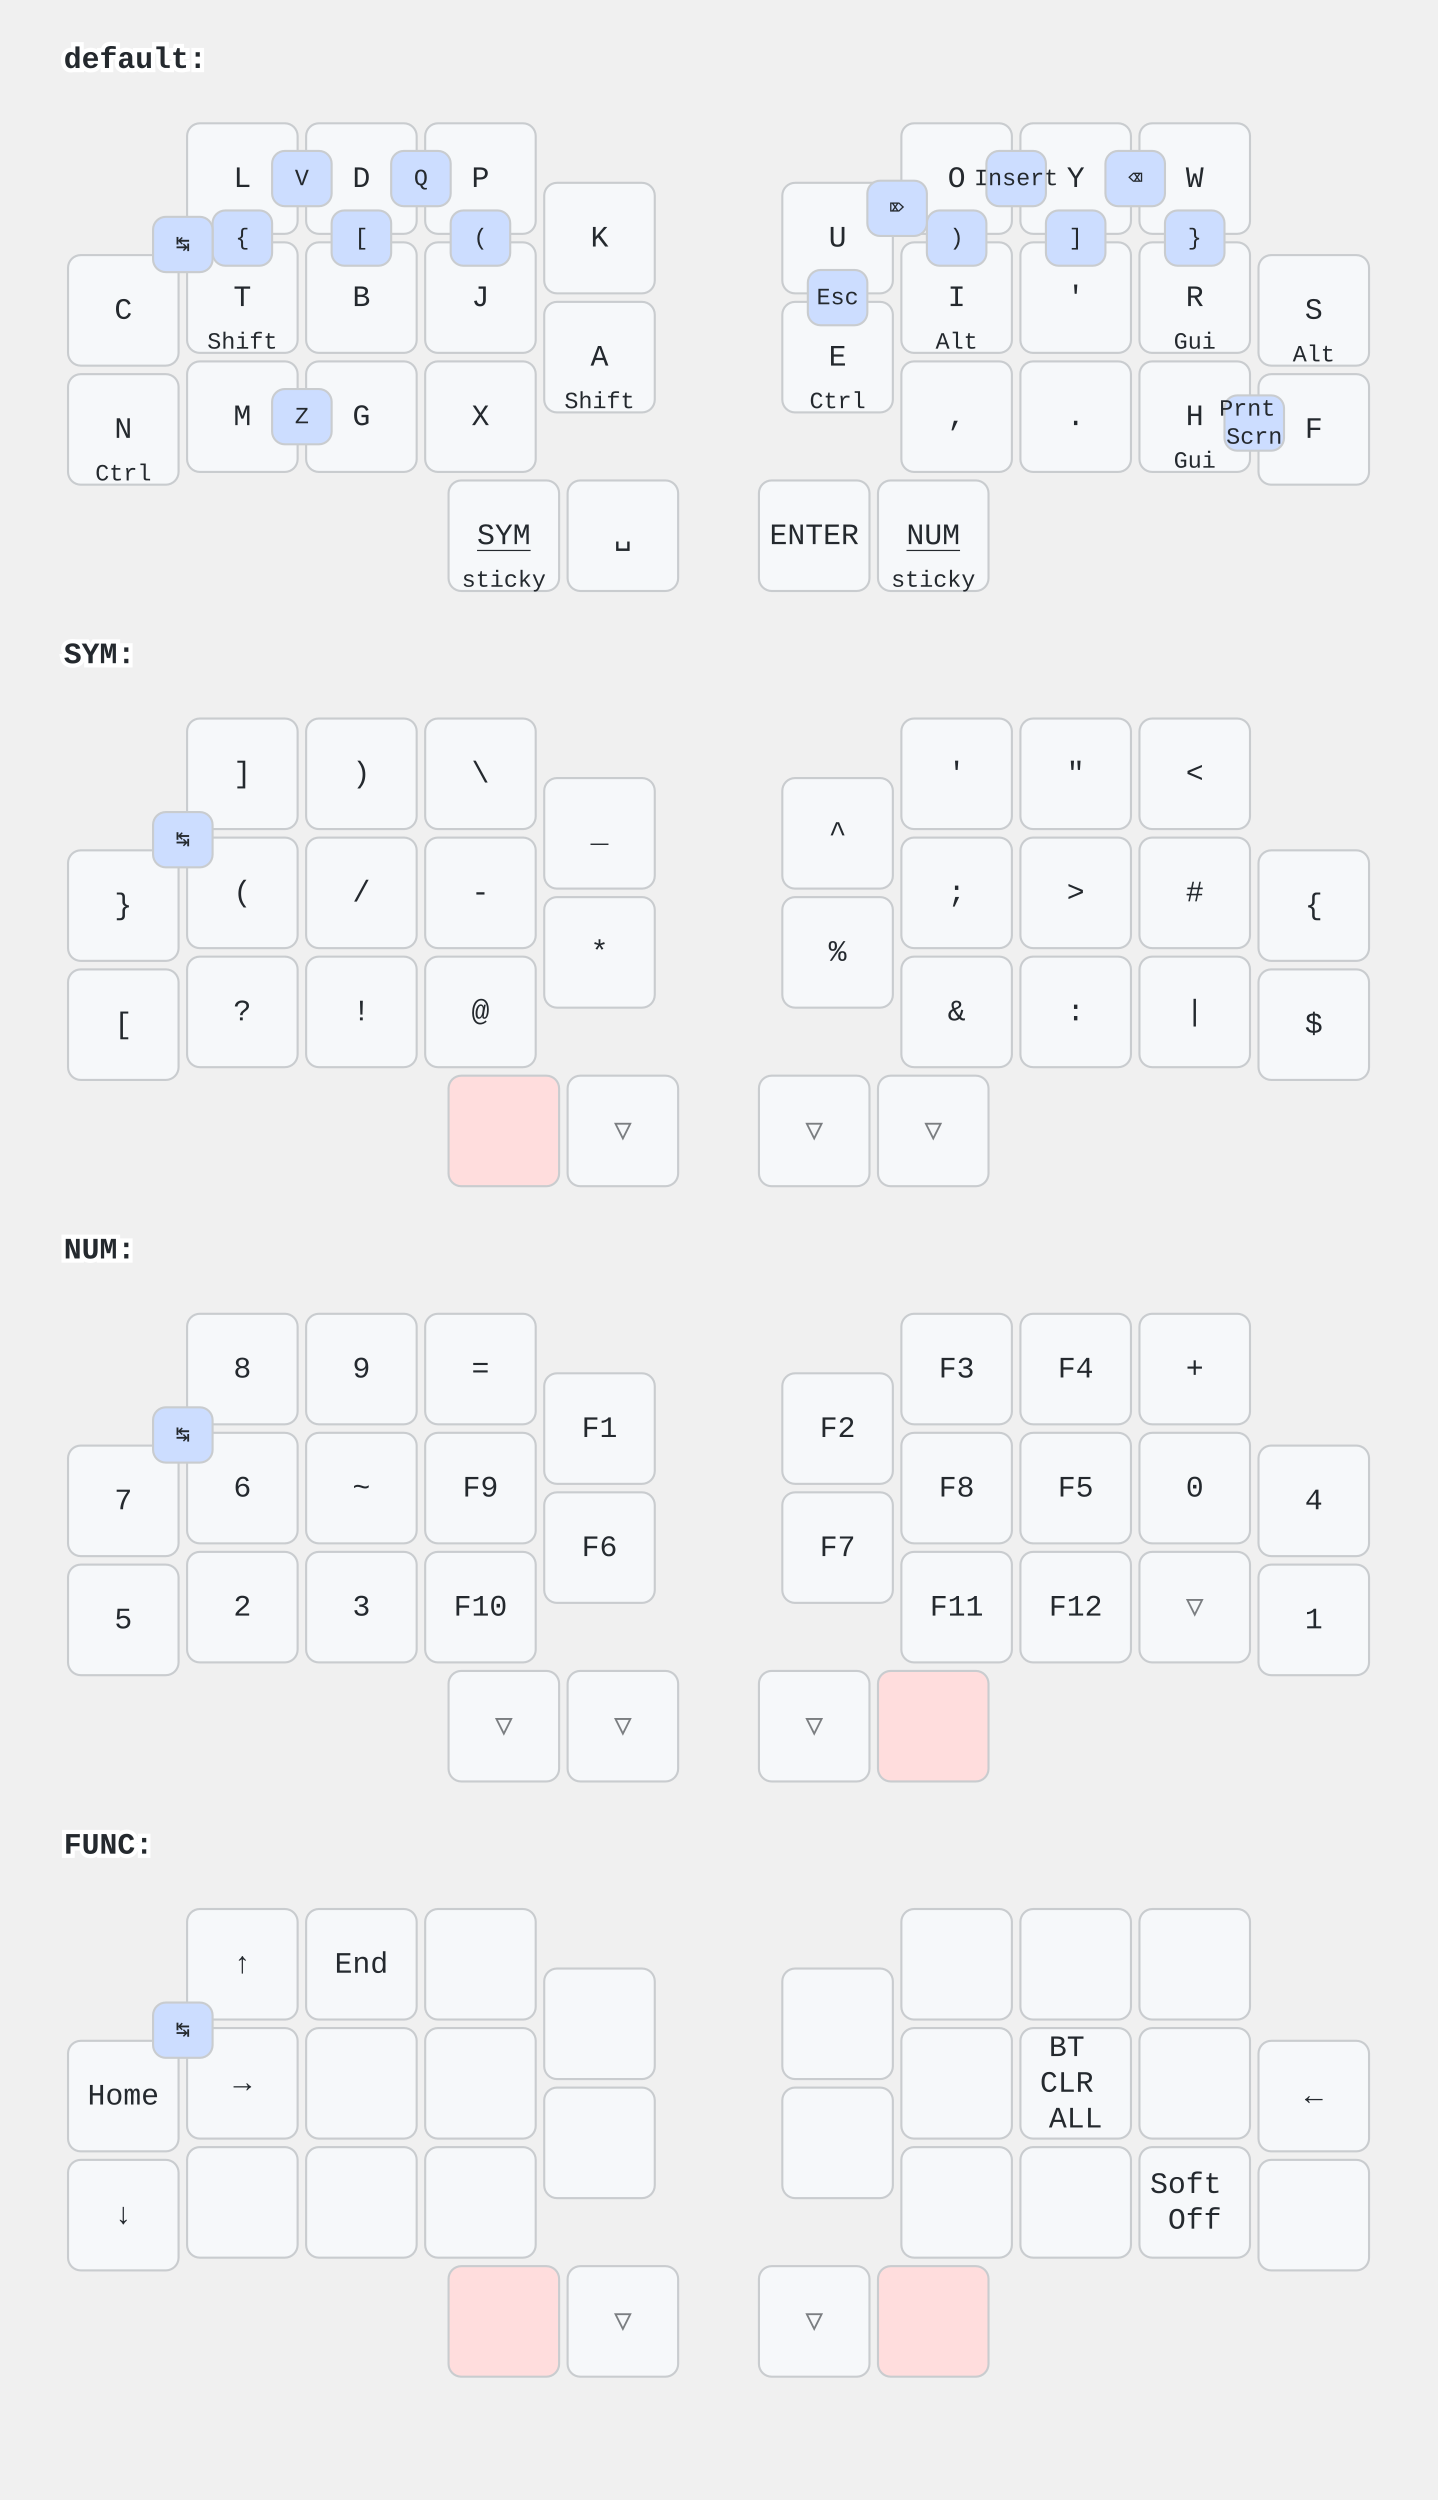
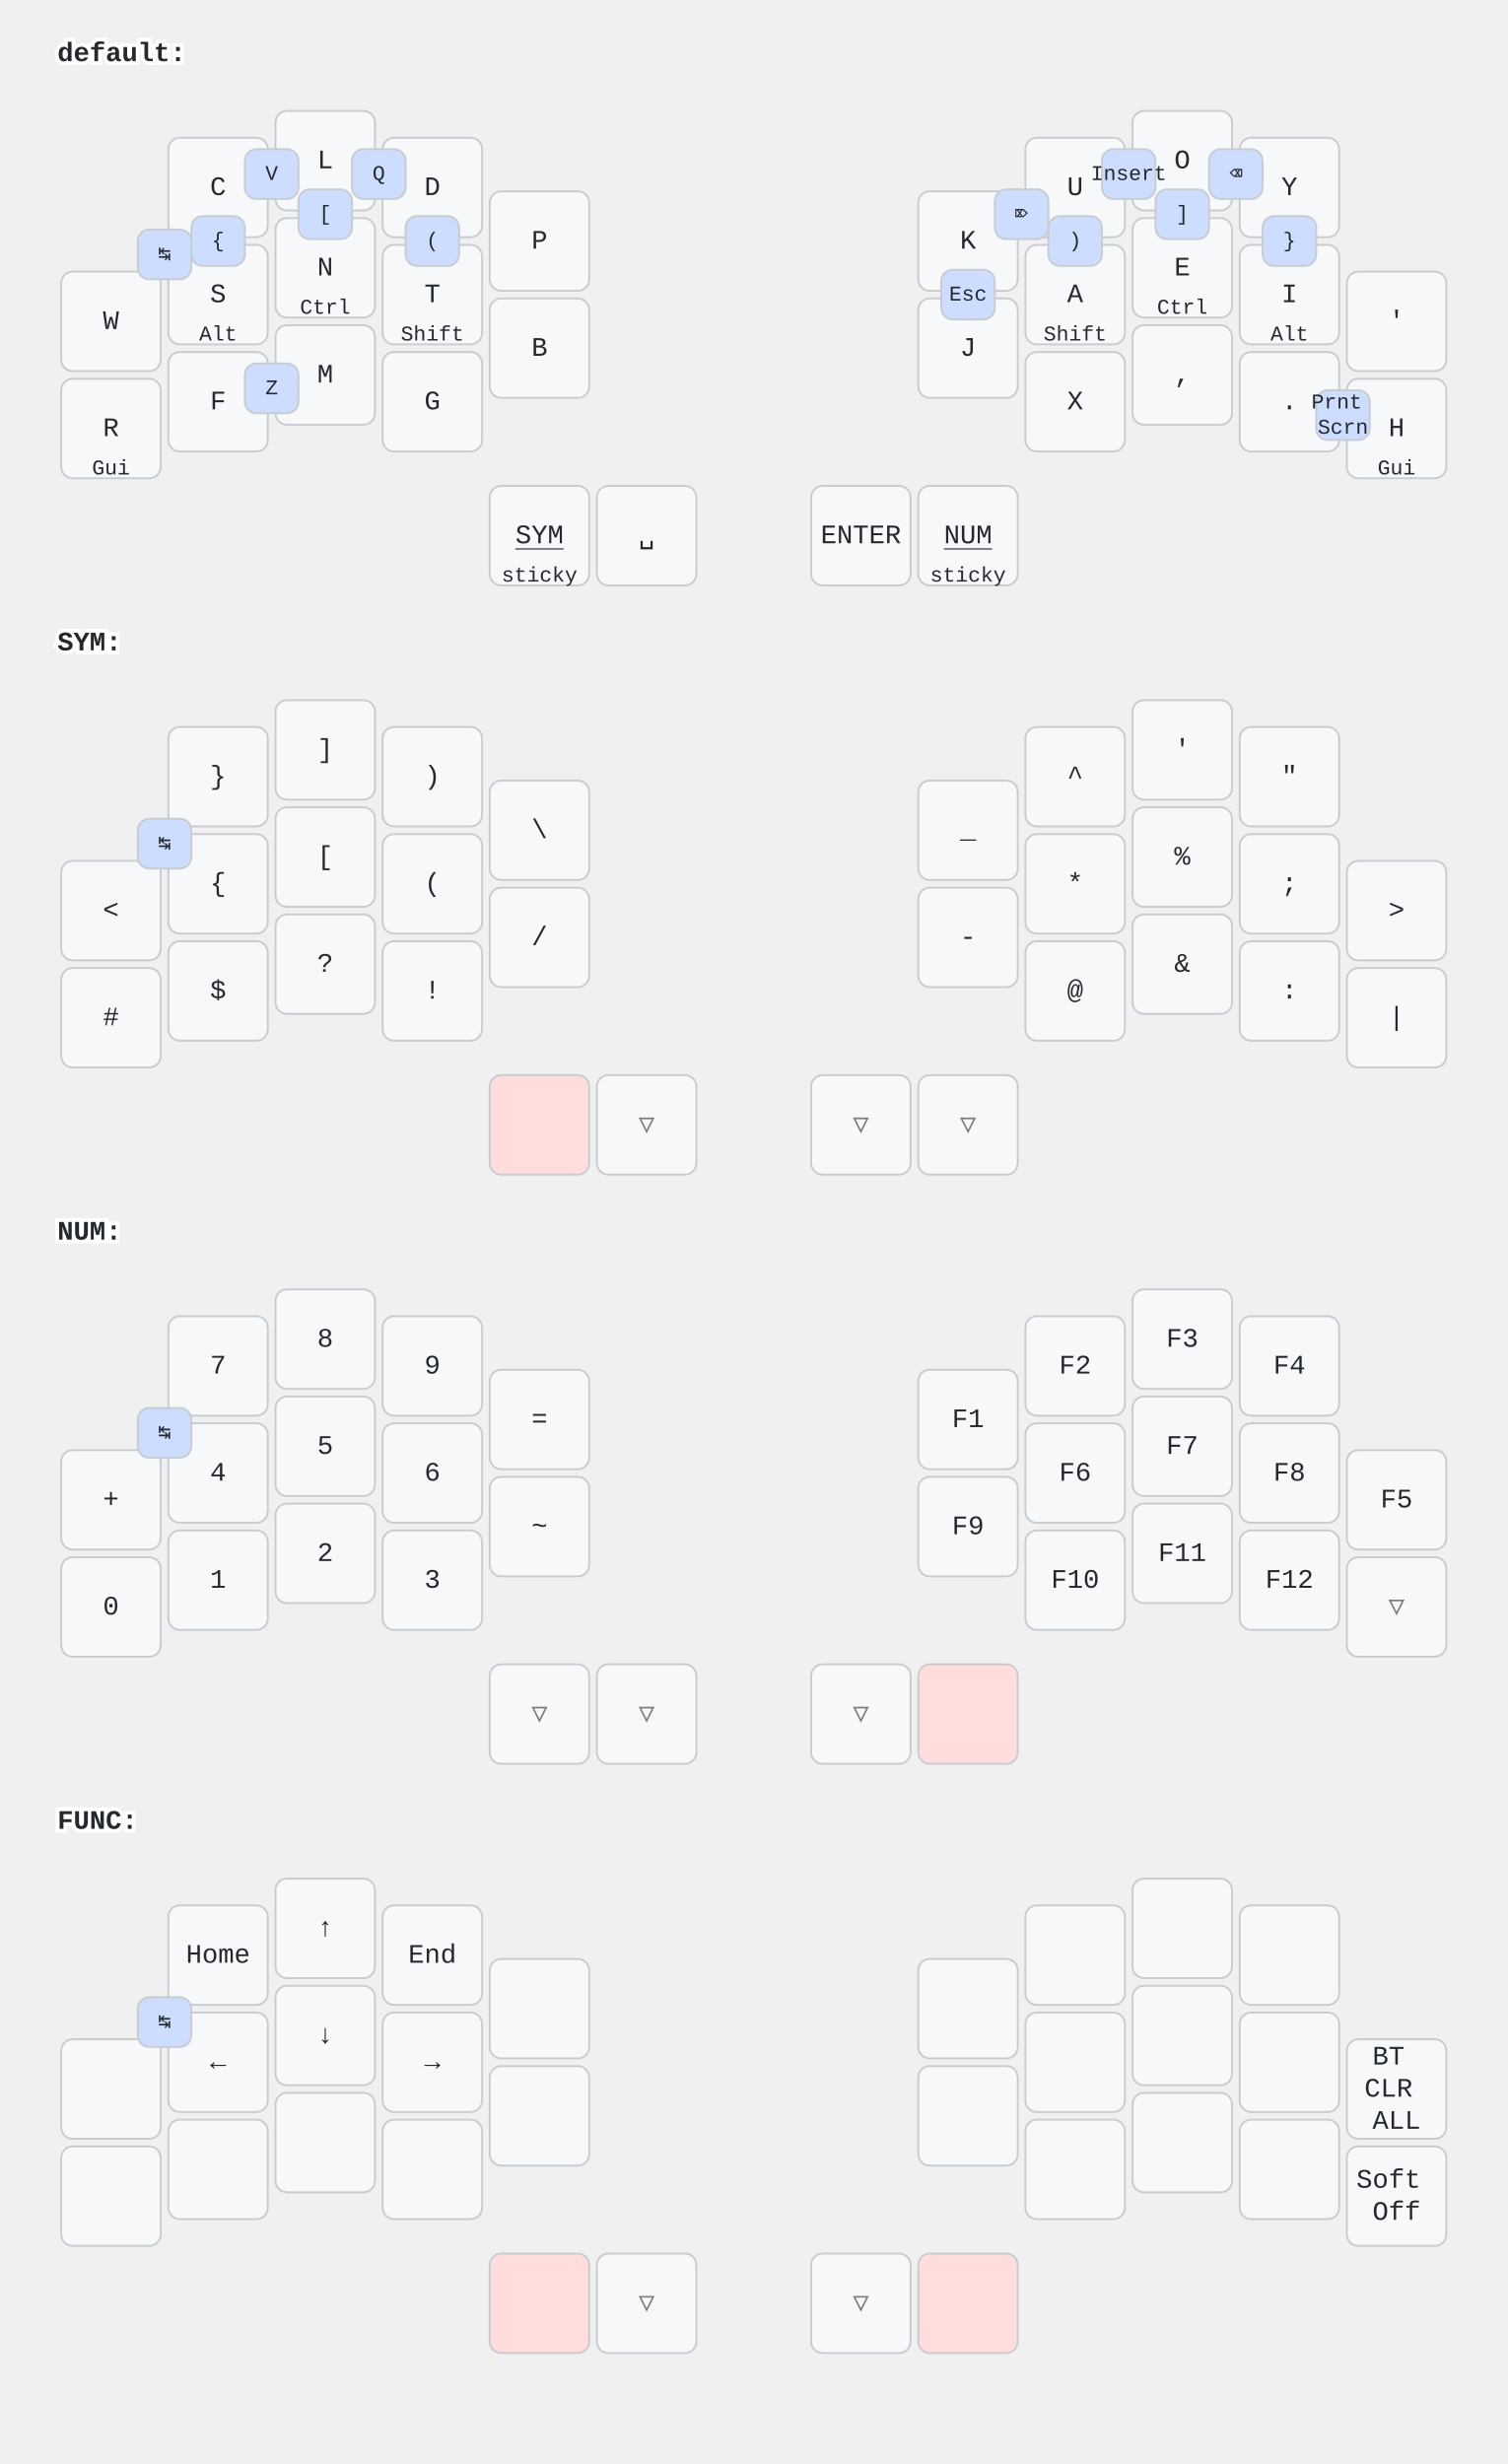
- <svg xmlns="http://www.w3.org/2000/svg" width="676" height="1176" viewBox="0 0 676 1176" class="keymap">
+ <svg xmlns="http://www.w3.org/2000/svg" width="788" height="1288" viewBox="0 0 788 1288" class="keymap">
  <style>/* inherit to force styles through use tags */
svg path {
    fill: inherit;
}

/* font and background color specifications */
svg.keymap {
    font-family: SFMono-Regular,Consolas,Liberation Mono,Menlo,monospace;
    font-size: 14px;
    font-kerning: normal;
    text-rendering: optimizeLegibility;
    fill: #24292e;
}

/* default key styling */
rect.key {
    fill: #f6f8fa;
}

rect.key, rect.combo {
    stroke: #c9cccf;
    stroke-width: 1;
}

/* default key side styling, only used is draw_key_sides is set */
rect.side {
    filter: brightness(90%);
}

/* color accent for combo boxes */
rect.combo, rect.combo-separate {
    fill: #cdf;
}

/* color accent for held keys */
rect.held, rect.combo.held {
    fill: #fdd;
}

/* color accent for ghost (optional) keys */
rect.ghost, rect.combo.ghost {
    stroke-dasharray: 4, 4;
    stroke-width: 2;
}

text {
    text-anchor: middle;
    dominant-baseline: middle;
}

/* styling for layer labels */
text.label {
    font-weight: bold;
    text-anchor: start;
    stroke: white;
    stroke-width: 4;
    paint-order: stroke;
}

/* styling for optional footer */
text.footer {
    text-anchor: end;
    dominant-baseline: auto;
    stroke: white;
    stroke-width: 4;
    paint-order: stroke;
}

/* styling for combo tap, and key non-tap label text */
- text.combo, text.hold, text.shifted, text.left, text.right {
+ text.combo, text.hold, text.shifted, text.left, text.right, text.tl, text.tr, text.bl, text.br {
    font-size: 11px;
}

- text.hold {
+ text.hold, text.bl, text.br {
    text-anchor: middle;
    dominant-baseline: auto;
}

- text.shifted {
+ text.shifted, text.tl, text.tr {
    text-anchor: middle;
    dominant-baseline: hanging;
}

- text.left {
+ text.left, text.tl, text.bl {
    text-anchor: start;
}

- text.right {
+ text.right, text.tr, text.br {
    text-anchor: end;
}

text.layer-activator {
    text-decoration: underline;
}

/* styling for hold/shifted label text in combo box */
text.combo.hold, text.combo.shifted, text.combo.left, text.combo.right {
    font-size: 8px;
}

/* lighter symbol for transparent keys */
text.trans {
    fill: #7b7e81;
}

/* styling for combo dendrons */
path.combo {
    stroke-width: 1;
    stroke: gray;
    fill: none;
}

/* Start Tabler Icons Cleanup */
/* cannot use height/width with glyphs */
.icon-tabler &gt; path {
    fill: inherit;
    stroke: inherit;
    stroke-width: 2;
}
/* hide tabler's default box */
.icon-tabler &gt; path[stroke="none"][fill="none"] {
    visibility: hidden;
}
/* End Tabler Icons Cleanup */
</style>
  <g transform="translate(30, 0)" class="layer-default">
    <text x="0" y="28" class="label" id="default">default:</text>
    <g transform="translate(0, 56)">
-       <g transform="translate(28, 90)" class="key keypos-0">
+       <g transform="translate(84, 42)" class="key keypos-0">
        <rect rx="6" ry="6" x="-26" y="-26" width="52" height="52" class="key" />
        <text x="0" y="0" class="key tap">C</text>
      </g>
-       <g transform="translate(84, 28)" class="key keypos-1">
+       <g transform="translate(140, 28)" class="key keypos-1">
        <rect rx="6" ry="6" x="-26" y="-26" width="52" height="52" class="key" />
        <text x="0" y="0" class="key tap">L</text>
      </g>
-       <g transform="translate(140, 28)" class="key keypos-2">
+       <g transform="translate(196, 42)" class="key keypos-2">
        <rect rx="6" ry="6" x="-26" y="-26" width="52" height="52" class="key" />
        <text x="0" y="0" class="key tap">D</text>
      </g>
-       <g transform="translate(196, 28)" class="key keypos-3">
+       <g transform="translate(252, 70)" class="key keypos-3">
        <rect rx="6" ry="6" x="-26" y="-26" width="52" height="52" class="key" />
        <text x="0" y="0" class="key tap">P</text>
      </g>
-       <g transform="translate(252, 56)" class="key keypos-4">
+       <g transform="translate(476, 70)" class="key keypos-4">
        <rect rx="6" ry="6" x="-26" y="-26" width="52" height="52" class="key" />
        <text x="0" y="0" class="key tap">K</text>
      </g>
-       <g transform="translate(364, 56)" class="key keypos-5">
+       <g transform="translate(532, 42)" class="key keypos-5">
        <rect rx="6" ry="6" x="-26" y="-26" width="52" height="52" class="key" />
        <text x="0" y="0" class="key tap">U</text>
      </g>
-       <g transform="translate(420, 28)" class="key keypos-6">
+       <g transform="translate(588, 28)" class="key keypos-6">
        <rect rx="6" ry="6" x="-26" y="-26" width="52" height="52" class="key" />
        <text x="0" y="0" class="key tap">O</text>
      </g>
-       <g transform="translate(476, 28)" class="key keypos-7">
+       <g transform="translate(644, 42)" class="key keypos-7">
        <rect rx="6" ry="6" x="-26" y="-26" width="52" height="52" class="key" />
        <text x="0" y="0" class="key tap">Y</text>
      </g>
-       <g transform="translate(532, 28)" class="key keypos-8">
+       <g transform="translate(28, 112)" class="key keypos-8">
        <rect rx="6" ry="6" x="-26" y="-26" width="52" height="52" class="key" />
        <text x="0" y="0" class="key tap">W</text>
      </g>
-       <g transform="translate(588, 90)" class="key keypos-9">
+       <g transform="translate(84, 98)" class="key keypos-9">
        <rect rx="6" ry="6" x="-26" y="-26" width="52" height="52" class="key" />
        <text x="0" y="0" class="key tap">S</text>
        <text x="0" y="24" class="key hold">Alt</text>
      </g>
-       <g transform="translate(28, 146)" class="key keypos-10">
+       <g transform="translate(140, 84)" class="key keypos-10">
        <rect rx="6" ry="6" x="-26" y="-26" width="52" height="52" class="key" />
        <text x="0" y="0" class="key tap">N</text>
        <text x="0" y="24" class="key hold">Ctrl</text>
      </g>
-       <g transform="translate(84, 84)" class="key keypos-11">
+       <g transform="translate(196, 98)" class="key keypos-11">
        <rect rx="6" ry="6" x="-26" y="-26" width="52" height="52" class="key" />
        <text x="0" y="0" class="key tap">T</text>
        <text x="0" y="24" class="key hold">Shift</text>
      </g>
-       <g transform="translate(140, 84)" class="key keypos-12">
+       <g transform="translate(252, 126)" class="key keypos-12">
        <rect rx="6" ry="6" x="-26" y="-26" width="52" height="52" class="key" />
        <text x="0" y="0" class="key tap">B</text>
      </g>
-       <g transform="translate(196, 84)" class="key keypos-13">
+       <g transform="translate(476, 126)" class="key keypos-13">
        <rect rx="6" ry="6" x="-26" y="-26" width="52" height="52" class="key" />
        <text x="0" y="0" class="key tap">J</text>
      </g>
-       <g transform="translate(252, 112)" class="key keypos-14">
+       <g transform="translate(532, 98)" class="key keypos-14">
        <rect rx="6" ry="6" x="-26" y="-26" width="52" height="52" class="key" />
        <text x="0" y="0" class="key tap">A</text>
        <text x="0" y="24" class="key hold">Shift</text>
      </g>
-       <g transform="translate(364, 112)" class="key keypos-15">
+       <g transform="translate(588, 84)" class="key keypos-15">
        <rect rx="6" ry="6" x="-26" y="-26" width="52" height="52" class="key" />
        <text x="0" y="0" class="key tap">E</text>
        <text x="0" y="24" class="key hold">Ctrl</text>
      </g>
-       <g transform="translate(420, 84)" class="key keypos-16">
+       <g transform="translate(644, 98)" class="key keypos-16">
        <rect rx="6" ry="6" x="-26" y="-26" width="52" height="52" class="key" />
        <text x="0" y="0" class="key tap">I</text>
        <text x="0" y="24" class="key hold">Alt</text>
      </g>
-       <g transform="translate(476, 84)" class="key keypos-17">
+       <g transform="translate(700, 112)" class="key keypos-17">
        <rect rx="6" ry="6" x="-26" y="-26" width="52" height="52" class="key" />
        <text x="0" y="0" class="key tap">'</text>
      </g>
-       <g transform="translate(532, 84)" class="key keypos-18">
+       <g transform="translate(28, 168)" class="key keypos-18">
        <rect rx="6" ry="6" x="-26" y="-26" width="52" height="52" class="key" />
        <text x="0" y="0" class="key tap">R</text>
        <text x="0" y="24" class="key hold">Gui</text>
      </g>
-       <g transform="translate(588, 146)" class="key keypos-19">
+       <g transform="translate(84, 154)" class="key keypos-19">
        <rect rx="6" ry="6" x="-26" y="-26" width="52" height="52" class="key" />
        <text x="0" y="0" class="key tap">F</text>
      </g>
-       <g transform="translate(84, 140)" class="key keypos-20">
+       <g transform="translate(140, 140)" class="key keypos-20">
        <rect rx="6" ry="6" x="-26" y="-26" width="52" height="52" class="key" />
        <text x="0" y="0" class="key tap">M</text>
      </g>
-       <g transform="translate(140, 140)" class="key keypos-21">
+       <g transform="translate(196, 154)" class="key keypos-21">
        <rect rx="6" ry="6" x="-26" y="-26" width="52" height="52" class="key" />
        <text x="0" y="0" class="key tap">G</text>
      </g>
-       <g transform="translate(196, 140)" class="key keypos-22">
+       <g transform="translate(532, 154)" class="key keypos-22">
        <rect rx="6" ry="6" x="-26" y="-26" width="52" height="52" class="key" />
        <text x="0" y="0" class="key tap">X</text>
      </g>
-       <g transform="translate(420, 140)" class="key keypos-23">
+       <g transform="translate(588, 140)" class="key keypos-23">
        <rect rx="6" ry="6" x="-26" y="-26" width="52" height="52" class="key" />
        <text x="0" y="0" class="key tap">,</text>
      </g>
-       <g transform="translate(476, 140)" class="key keypos-24">
+       <g transform="translate(644, 154)" class="key keypos-24">
        <rect rx="6" ry="6" x="-26" y="-26" width="52" height="52" class="key" />
        <text x="0" y="0" class="key tap">.</text>
      </g>
-       <g transform="translate(532, 140)" class="key keypos-25">
+       <g transform="translate(700, 168)" class="key keypos-25">
        <rect rx="6" ry="6" x="-26" y="-26" width="52" height="52" class="key" />
        <text x="0" y="0" class="key tap">H</text>
        <text x="0" y="24" class="key hold">Gui</text>
      </g>
-       <g transform="translate(207, 196)" class="key keypos-26">
+       <g transform="translate(252, 224)" class="key keypos-26">
        <rect rx="6" ry="6" x="-26" y="-26" width="52" height="52" class="key" />
        <a href="#SYM">
          <text x="0" y="0" class="key tap layer-activator">SYM</text>
        </a>
        <text x="0" y="24" class="key hold">sticky</text>
      </g>
-       <g transform="translate(263, 196)" class="key keypos-27">
+       <g transform="translate(308, 224)" class="key keypos-27">
        <rect rx="6" ry="6" x="-26" y="-26" width="52" height="52" class="key" />
        <text x="0" y="0" class="key tap">␣</text>
      </g>
-       <g transform="translate(353, 196)" class="key keypos-28">
+       <g transform="translate(420, 224)" class="key keypos-28">
        <rect rx="6" ry="6" x="-26" y="-26" width="52" height="52" class="key" />
        <text x="0" y="0" class="key tap">ENTER</text>
      </g>
-       <g transform="translate(409, 196)" class="key keypos-29">
+       <g transform="translate(476, 224)" class="key keypos-29">
        <rect rx="6" ry="6" x="-26" y="-26" width="52" height="52" class="key" />
        <a href="#NUM">
          <text x="0" y="0" class="key tap layer-activator">NUM</text>
        </a>
        <text x="0" y="24" class="key hold">sticky</text>
      </g>
      <g class="combo combopos-0">
-         <rect rx="6" ry="6" x="98" y="15" width="28" height="26" class="combo" />
-         <text x="112" y="28" class="combo tap">V</text>
+         <rect rx="6" ry="6" x="98" y="22" width="28" height="26" class="combo" />
+         <text x="112" y="35" class="combo tap">V</text>
      </g>
      <g class="combo combopos-1">
-         <rect rx="6" ry="6" x="154" y="15" width="28" height="26" class="combo" />
-         <text x="168" y="28" class="combo tap">Q</text>
+         <rect rx="6" ry="6" x="154" y="22" width="28" height="26" class="combo" />
+         <text x="168" y="35" class="combo tap">Q</text>
      </g>
      <g class="combo combopos-2">
-         <rect rx="6" ry="6" x="98" y="127" width="28" height="26" class="combo" />
-         <text x="112" y="140" class="combo tap">Z</text>
+         <rect rx="6" ry="6" x="98" y="134" width="28" height="26" class="combo" />
+         <text x="112" y="147" class="combo tap">Z</text>
      </g>
      <g class="combo combopos-3">
-         <rect rx="6" ry="6" x="70" y="43" width="28" height="26" class="combo" />
-         <text x="84" y="56" class="combo tap">{</text>
+         <rect rx="6" ry="6" x="70" y="57" width="28" height="26" class="combo" />
+         <text x="84" y="70" class="combo tap">{</text>
      </g>
      <g class="combo combopos-4">
-         <rect rx="6" ry="6" x="518" y="43" width="28" height="26" class="combo" />
-         <text x="532" y="56" class="combo tap">}</text>
+         <rect rx="6" ry="6" x="630" y="57" width="28" height="26" class="combo" />
+         <text x="644" y="70" class="combo tap">}</text>
      </g>
      <g class="combo combopos-5">
        <rect rx="6" ry="6" x="126" y="43" width="28" height="26" class="combo" />
        <text x="140" y="56" class="combo tap">[</text>
      </g>
      <g class="combo combopos-6">
-         <rect rx="6" ry="6" x="462" y="43" width="28" height="26" class="combo" />
-         <text x="476" y="56" class="combo tap">]</text>
+         <rect rx="6" ry="6" x="574" y="43" width="28" height="26" class="combo" />
+         <text x="588" y="56" class="combo tap">]</text>
      </g>
      <g class="combo combopos-7">
-         <rect rx="6" ry="6" x="182" y="43" width="28" height="26" class="combo" />
-         <text x="196" y="56" class="combo tap">(</text>
+         <rect rx="6" ry="6" x="182" y="57" width="28" height="26" class="combo" />
+         <text x="196" y="70" class="combo tap">(</text>
      </g>
      <g class="combo combopos-8">
-         <rect rx="6" ry="6" x="406" y="43" width="28" height="26" class="combo" />
-         <text x="420" y="56" class="combo tap">)</text>
+         <rect rx="6" ry="6" x="518" y="57" width="28" height="26" class="combo" />
+         <text x="532" y="70" class="combo tap">)</text>
      </g>
      <g class="combo combopos-9">
-         <rect rx="6" ry="6" x="378" y="29" width="28" height="26" class="combo" />
-         <text x="392" y="42" class="combo tap">⌦</text>
+         <rect rx="6" ry="6" x="490" y="43" width="28" height="26" class="combo" />
+         <text x="504" y="56" class="combo tap">⌦</text>
      </g>
      <g class="combo combopos-10">
-         <rect rx="6" ry="6" x="350" y="71" width="28" height="26" class="combo" />
-         <text x="364" y="84" class="combo tap">Esc</text>
+         <rect rx="6" ry="6" x="462" y="85" width="28" height="26" class="combo" />
+         <text x="476" y="98" class="combo tap">Esc</text>
      </g>
      <g class="combo combopos-11">
-         <rect rx="6" ry="6" x="434" y="15" width="28" height="26" class="combo" />
-         <text x="448" y="28" class="combo tap">Insert</text>
+         <rect rx="6" ry="6" x="546" y="22" width="28" height="26" class="combo" />
+         <text x="560" y="35" class="combo tap">Insert</text>
      </g>
      <g class="combo combopos-12">
-         <rect rx="6" ry="6" x="490" y="15" width="28" height="26" class="combo" />
-         <text x="504" y="28" class="combo tap">⌫</text>
+         <rect rx="6" ry="6" x="602" y="22" width="28" height="26" class="combo" />
+         <text x="616" y="35" class="combo tap">⌫</text>
      </g>
      <g class="combo combopos-13">
-         <rect rx="6" ry="6" x="546" y="130" width="28" height="26" class="combo" />
-         <text x="560" y="143" class="combo tap">
-           <tspan x="560" dy="-0.6em">Prnt</tspan>
-           <tspan x="560" dy="1.2em">Scrn</tspan>
+         <rect rx="6" ry="6" x="658" y="148" width="28" height="26" class="combo" />
+         <text x="672" y="161" class="combo tap">
+           <tspan x="672" dy="-0.6em">Prnt</tspan>
+           <tspan x="672" dy="1.2em">Scrn</tspan>
        </text>
      </g>
      <g class="combo combopos-14">
-         <rect rx="6" ry="6" x="42" y="46" width="28" height="26" class="combo" />
-         <text x="56" y="59" class="combo tap">↹</text>
+         <rect rx="6" ry="6" x="42" y="64" width="28" height="26" class="combo" />
+         <text x="56" y="77" class="combo tap">↹</text>
      </g>
    </g>
  </g>
-   <g transform="translate(30, 280)" class="layer-SYM">
+   <g transform="translate(30, 308)" class="layer-SYM">
    <text x="0" y="28" class="label" id="SYM">SYM:</text>
    <g transform="translate(0, 56)">
-       <g transform="translate(28, 90)" class="key keypos-0">
+       <g transform="translate(84, 42)" class="key keypos-0">
        <rect rx="6" ry="6" x="-26" y="-26" width="52" height="52" class="key" />
        <text x="0" y="0" class="key tap">}</text>
      </g>
-       <g transform="translate(84, 28)" class="key keypos-1">
+       <g transform="translate(140, 28)" class="key keypos-1">
        <rect rx="6" ry="6" x="-26" y="-26" width="52" height="52" class="key" />
        <text x="0" y="0" class="key tap">]</text>
      </g>
-       <g transform="translate(140, 28)" class="key keypos-2">
+       <g transform="translate(196, 42)" class="key keypos-2">
        <rect rx="6" ry="6" x="-26" y="-26" width="52" height="52" class="key" />
        <text x="0" y="0" class="key tap">)</text>
      </g>
-       <g transform="translate(196, 28)" class="key keypos-3">
+       <g transform="translate(252, 70)" class="key keypos-3">
        <rect rx="6" ry="6" x="-26" y="-26" width="52" height="52" class="key" />
        <text x="0" y="0" class="key tap">\</text>
      </g>
-       <g transform="translate(252, 56)" class="key keypos-4">
+       <g transform="translate(476, 70)" class="key keypos-4">
        <rect rx="6" ry="6" x="-26" y="-26" width="52" height="52" class="key" />
        <text x="0" y="0" class="key tap">_</text>
      </g>
-       <g transform="translate(364, 56)" class="key keypos-5">
+       <g transform="translate(532, 42)" class="key keypos-5">
        <rect rx="6" ry="6" x="-26" y="-26" width="52" height="52" class="key" />
        <text x="0" y="0" class="key tap">^</text>
      </g>
-       <g transform="translate(420, 28)" class="key keypos-6">
+       <g transform="translate(588, 28)" class="key keypos-6">
        <rect rx="6" ry="6" x="-26" y="-26" width="52" height="52" class="key" />
        <text x="0" y="0" class="key tap">'</text>
      </g>
-       <g transform="translate(476, 28)" class="key keypos-7">
+       <g transform="translate(644, 42)" class="key keypos-7">
        <rect rx="6" ry="6" x="-26" y="-26" width="52" height="52" class="key" />
        <text x="0" y="0" class="key tap">"</text>
      </g>
-       <g transform="translate(532, 28)" class="key keypos-8">
+       <g transform="translate(28, 112)" class="key keypos-8">
        <rect rx="6" ry="6" x="-26" y="-26" width="52" height="52" class="key" />
        <text x="0" y="0" class="key tap">&lt;</text>
      </g>
-       <g transform="translate(588, 90)" class="key keypos-9">
+       <g transform="translate(84, 98)" class="key keypos-9">
        <rect rx="6" ry="6" x="-26" y="-26" width="52" height="52" class="key" />
        <text x="0" y="0" class="key tap">{</text>
      </g>
-       <g transform="translate(28, 146)" class="key keypos-10">
+       <g transform="translate(140, 84)" class="key keypos-10">
        <rect rx="6" ry="6" x="-26" y="-26" width="52" height="52" class="key" />
        <text x="0" y="0" class="key tap">[</text>
      </g>
-       <g transform="translate(84, 84)" class="key keypos-11">
+       <g transform="translate(196, 98)" class="key keypos-11">
        <rect rx="6" ry="6" x="-26" y="-26" width="52" height="52" class="key" />
        <text x="0" y="0" class="key tap">(</text>
      </g>
-       <g transform="translate(140, 84)" class="key keypos-12">
+       <g transform="translate(252, 126)" class="key keypos-12">
        <rect rx="6" ry="6" x="-26" y="-26" width="52" height="52" class="key" />
        <text x="0" y="0" class="key tap">/</text>
      </g>
-       <g transform="translate(196, 84)" class="key keypos-13">
+       <g transform="translate(476, 126)" class="key keypos-13">
        <rect rx="6" ry="6" x="-26" y="-26" width="52" height="52" class="key" />
        <text x="0" y="0" class="key tap">-</text>
      </g>
-       <g transform="translate(252, 112)" class="key keypos-14">
+       <g transform="translate(532, 98)" class="key keypos-14">
        <rect rx="6" ry="6" x="-26" y="-26" width="52" height="52" class="key" />
        <text x="0" y="0" class="key tap">*</text>
      </g>
-       <g transform="translate(364, 112)" class="key keypos-15">
+       <g transform="translate(588, 84)" class="key keypos-15">
        <rect rx="6" ry="6" x="-26" y="-26" width="52" height="52" class="key" />
        <text x="0" y="0" class="key tap">%</text>
      </g>
-       <g transform="translate(420, 84)" class="key keypos-16">
+       <g transform="translate(644, 98)" class="key keypos-16">
        <rect rx="6" ry="6" x="-26" y="-26" width="52" height="52" class="key" />
        <text x="0" y="0" class="key tap">;</text>
      </g>
-       <g transform="translate(476, 84)" class="key keypos-17">
+       <g transform="translate(700, 112)" class="key keypos-17">
        <rect rx="6" ry="6" x="-26" y="-26" width="52" height="52" class="key" />
        <text x="0" y="0" class="key tap">&gt;</text>
      </g>
-       <g transform="translate(532, 84)" class="key keypos-18">
+       <g transform="translate(28, 168)" class="key keypos-18">
        <rect rx="6" ry="6" x="-26" y="-26" width="52" height="52" class="key" />
        <text x="0" y="0" class="key tap">#</text>
      </g>
-       <g transform="translate(588, 146)" class="key keypos-19">
+       <g transform="translate(84, 154)" class="key keypos-19">
        <rect rx="6" ry="6" x="-26" y="-26" width="52" height="52" class="key" />
        <text x="0" y="0" class="key tap">$</text>
      </g>
-       <g transform="translate(84, 140)" class="key keypos-20">
+       <g transform="translate(140, 140)" class="key keypos-20">
        <rect rx="6" ry="6" x="-26" y="-26" width="52" height="52" class="key" />
        <text x="0" y="0" class="key tap">?</text>
      </g>
-       <g transform="translate(140, 140)" class="key keypos-21">
+       <g transform="translate(196, 154)" class="key keypos-21">
        <rect rx="6" ry="6" x="-26" y="-26" width="52" height="52" class="key" />
        <text x="0" y="0" class="key tap">!</text>
      </g>
-       <g transform="translate(196, 140)" class="key keypos-22">
+       <g transform="translate(532, 154)" class="key keypos-22">
        <rect rx="6" ry="6" x="-26" y="-26" width="52" height="52" class="key" />
        <text x="0" y="0" class="key tap">@</text>
      </g>
-       <g transform="translate(420, 140)" class="key keypos-23">
+       <g transform="translate(588, 140)" class="key keypos-23">
        <rect rx="6" ry="6" x="-26" y="-26" width="52" height="52" class="key" />
        <text x="0" y="0" class="key tap">&amp;</text>
      </g>
-       <g transform="translate(476, 140)" class="key keypos-24">
+       <g transform="translate(644, 154)" class="key keypos-24">
        <rect rx="6" ry="6" x="-26" y="-26" width="52" height="52" class="key" />
        <text x="0" y="0" class="key tap">:</text>
      </g>
-       <g transform="translate(532, 140)" class="key keypos-25">
+       <g transform="translate(700, 168)" class="key keypos-25">
        <rect rx="6" ry="6" x="-26" y="-26" width="52" height="52" class="key" />
        <text x="0" y="0" class="key tap">|</text>
      </g>
-       <g transform="translate(207, 196)" class="key held keypos-26">
+       <g transform="translate(252, 224)" class="key held keypos-26">
        <rect rx="6" ry="6" x="-26" y="-26" width="52" height="52" class="key held" />
      </g>
-       <g transform="translate(263, 196)" class="key trans keypos-27">
-         <rect rx="6" ry="6" x="-26" y="-26" width="52" height="52" class="key trans" />
-         <text x="0" y="0" class="key trans tap">▽</text>
-       </g>
-       <g transform="translate(353, 196)" class="key trans keypos-28">
-         <rect rx="6" ry="6" x="-26" y="-26" width="52" height="52" class="key trans" />
-         <text x="0" y="0" class="key trans tap">▽</text>
-       </g>
-       <g transform="translate(409, 196)" class="key trans keypos-29">
+       <g transform="translate(308, 224)" class="key trans keypos-27">
+         <rect rx="6" ry="6" x="-26" y="-26" width="52" height="52" class="key trans" />
+         <text x="0" y="0" class="key trans tap">▽</text>
+       </g>
+       <g transform="translate(420, 224)" class="key trans keypos-28">
+         <rect rx="6" ry="6" x="-26" y="-26" width="52" height="52" class="key trans" />
+         <text x="0" y="0" class="key trans tap">▽</text>
+       </g>
+       <g transform="translate(476, 224)" class="key trans keypos-29">
        <rect rx="6" ry="6" x="-26" y="-26" width="52" height="52" class="key trans" />
        <text x="0" y="0" class="key trans tap">▽</text>
      </g>
      <g class="combo combopos-0">
-         <rect rx="6" ry="6" x="42" y="46" width="28" height="26" class="combo" />
-         <text x="56" y="59" class="combo tap">↹</text>
+         <rect rx="6" ry="6" x="42" y="64" width="28" height="26" class="combo" />
+         <text x="56" y="77" class="combo tap">↹</text>
      </g>
    </g>
  </g>
-   <g transform="translate(30, 560)" class="layer-NUM">
+   <g transform="translate(30, 616)" class="layer-NUM">
    <text x="0" y="28" class="label" id="NUM">NUM:</text>
    <g transform="translate(0, 56)">
-       <g transform="translate(28, 90)" class="key keypos-0">
+       <g transform="translate(84, 42)" class="key keypos-0">
        <rect rx="6" ry="6" x="-26" y="-26" width="52" height="52" class="key" />
        <text x="0" y="0" class="key tap">7</text>
      </g>
-       <g transform="translate(84, 28)" class="key keypos-1">
+       <g transform="translate(140, 28)" class="key keypos-1">
        <rect rx="6" ry="6" x="-26" y="-26" width="52" height="52" class="key" />
        <text x="0" y="0" class="key tap">8</text>
      </g>
-       <g transform="translate(140, 28)" class="key keypos-2">
+       <g transform="translate(196, 42)" class="key keypos-2">
        <rect rx="6" ry="6" x="-26" y="-26" width="52" height="52" class="key" />
        <text x="0" y="0" class="key tap">9</text>
      </g>
-       <g transform="translate(196, 28)" class="key keypos-3">
+       <g transform="translate(252, 70)" class="key keypos-3">
        <rect rx="6" ry="6" x="-26" y="-26" width="52" height="52" class="key" />
        <text x="0" y="0" class="key tap">=</text>
      </g>
-       <g transform="translate(252, 56)" class="key keypos-4">
+       <g transform="translate(476, 70)" class="key keypos-4">
        <rect rx="6" ry="6" x="-26" y="-26" width="52" height="52" class="key" />
        <text x="0" y="0" class="key tap">F1</text>
      </g>
-       <g transform="translate(364, 56)" class="key keypos-5">
+       <g transform="translate(532, 42)" class="key keypos-5">
        <rect rx="6" ry="6" x="-26" y="-26" width="52" height="52" class="key" />
        <text x="0" y="0" class="key tap">F2</text>
      </g>
-       <g transform="translate(420, 28)" class="key keypos-6">
+       <g transform="translate(588, 28)" class="key keypos-6">
        <rect rx="6" ry="6" x="-26" y="-26" width="52" height="52" class="key" />
        <text x="0" y="0" class="key tap">F3</text>
      </g>
-       <g transform="translate(476, 28)" class="key keypos-7">
+       <g transform="translate(644, 42)" class="key keypos-7">
        <rect rx="6" ry="6" x="-26" y="-26" width="52" height="52" class="key" />
        <text x="0" y="0" class="key tap">F4</text>
      </g>
-       <g transform="translate(532, 28)" class="key keypos-8">
+       <g transform="translate(28, 112)" class="key keypos-8">
        <rect rx="6" ry="6" x="-26" y="-26" width="52" height="52" class="key" />
        <text x="0" y="0" class="key tap">+</text>
      </g>
-       <g transform="translate(588, 90)" class="key keypos-9">
+       <g transform="translate(84, 98)" class="key keypos-9">
        <rect rx="6" ry="6" x="-26" y="-26" width="52" height="52" class="key" />
        <text x="0" y="0" class="key tap">4</text>
      </g>
-       <g transform="translate(28, 146)" class="key keypos-10">
+       <g transform="translate(140, 84)" class="key keypos-10">
        <rect rx="6" ry="6" x="-26" y="-26" width="52" height="52" class="key" />
        <text x="0" y="0" class="key tap">5</text>
      </g>
-       <g transform="translate(84, 84)" class="key keypos-11">
+       <g transform="translate(196, 98)" class="key keypos-11">
        <rect rx="6" ry="6" x="-26" y="-26" width="52" height="52" class="key" />
        <text x="0" y="0" class="key tap">6</text>
      </g>
-       <g transform="translate(140, 84)" class="key keypos-12">
+       <g transform="translate(252, 126)" class="key keypos-12">
        <rect rx="6" ry="6" x="-26" y="-26" width="52" height="52" class="key" />
        <text x="0" y="0" class="key tap">~</text>
      </g>
-       <g transform="translate(196, 84)" class="key keypos-13">
+       <g transform="translate(476, 126)" class="key keypos-13">
        <rect rx="6" ry="6" x="-26" y="-26" width="52" height="52" class="key" />
        <text x="0" y="0" class="key tap">F9</text>
      </g>
-       <g transform="translate(252, 112)" class="key keypos-14">
+       <g transform="translate(532, 98)" class="key keypos-14">
        <rect rx="6" ry="6" x="-26" y="-26" width="52" height="52" class="key" />
        <text x="0" y="0" class="key tap">F6</text>
      </g>
-       <g transform="translate(364, 112)" class="key keypos-15">
+       <g transform="translate(588, 84)" class="key keypos-15">
        <rect rx="6" ry="6" x="-26" y="-26" width="52" height="52" class="key" />
        <text x="0" y="0" class="key tap">F7</text>
      </g>
-       <g transform="translate(420, 84)" class="key keypos-16">
+       <g transform="translate(644, 98)" class="key keypos-16">
        <rect rx="6" ry="6" x="-26" y="-26" width="52" height="52" class="key" />
        <text x="0" y="0" class="key tap">F8</text>
      </g>
-       <g transform="translate(476, 84)" class="key keypos-17">
+       <g transform="translate(700, 112)" class="key keypos-17">
        <rect rx="6" ry="6" x="-26" y="-26" width="52" height="52" class="key" />
        <text x="0" y="0" class="key tap">F5</text>
      </g>
-       <g transform="translate(532, 84)" class="key keypos-18">
+       <g transform="translate(28, 168)" class="key keypos-18">
        <rect rx="6" ry="6" x="-26" y="-26" width="52" height="52" class="key" />
        <text x="0" y="0" class="key tap">0</text>
      </g>
-       <g transform="translate(588, 146)" class="key keypos-19">
+       <g transform="translate(84, 154)" class="key keypos-19">
        <rect rx="6" ry="6" x="-26" y="-26" width="52" height="52" class="key" />
        <text x="0" y="0" class="key tap">1</text>
      </g>
-       <g transform="translate(84, 140)" class="key keypos-20">
+       <g transform="translate(140, 140)" class="key keypos-20">
        <rect rx="6" ry="6" x="-26" y="-26" width="52" height="52" class="key" />
        <text x="0" y="0" class="key tap">2</text>
      </g>
-       <g transform="translate(140, 140)" class="key keypos-21">
+       <g transform="translate(196, 154)" class="key keypos-21">
        <rect rx="6" ry="6" x="-26" y="-26" width="52" height="52" class="key" />
        <text x="0" y="0" class="key tap">3</text>
      </g>
-       <g transform="translate(196, 140)" class="key keypos-22">
+       <g transform="translate(532, 154)" class="key keypos-22">
        <rect rx="6" ry="6" x="-26" y="-26" width="52" height="52" class="key" />
        <text x="0" y="0" class="key tap">F10</text>
      </g>
-       <g transform="translate(420, 140)" class="key keypos-23">
+       <g transform="translate(588, 140)" class="key keypos-23">
        <rect rx="6" ry="6" x="-26" y="-26" width="52" height="52" class="key" />
        <text x="0" y="0" class="key tap">F11</text>
      </g>
-       <g transform="translate(476, 140)" class="key keypos-24">
+       <g transform="translate(644, 154)" class="key keypos-24">
        <rect rx="6" ry="6" x="-26" y="-26" width="52" height="52" class="key" />
        <text x="0" y="0" class="key tap">F12</text>
      </g>
-       <g transform="translate(532, 140)" class="key trans keypos-25">
-         <rect rx="6" ry="6" x="-26" y="-26" width="52" height="52" class="key trans" />
-         <text x="0" y="0" class="key trans tap">▽</text>
-       </g>
-       <g transform="translate(207, 196)" class="key trans keypos-26">
-         <rect rx="6" ry="6" x="-26" y="-26" width="52" height="52" class="key trans" />
-         <text x="0" y="0" class="key trans tap">▽</text>
-       </g>
-       <g transform="translate(263, 196)" class="key trans keypos-27">
-         <rect rx="6" ry="6" x="-26" y="-26" width="52" height="52" class="key trans" />
-         <text x="0" y="0" class="key trans tap">▽</text>
-       </g>
-       <g transform="translate(353, 196)" class="key trans keypos-28">
-         <rect rx="6" ry="6" x="-26" y="-26" width="52" height="52" class="key trans" />
-         <text x="0" y="0" class="key trans tap">▽</text>
-       </g>
-       <g transform="translate(409, 196)" class="key held keypos-29">
+       <g transform="translate(700, 168)" class="key trans keypos-25">
+         <rect rx="6" ry="6" x="-26" y="-26" width="52" height="52" class="key trans" />
+         <text x="0" y="0" class="key trans tap">▽</text>
+       </g>
+       <g transform="translate(252, 224)" class="key trans keypos-26">
+         <rect rx="6" ry="6" x="-26" y="-26" width="52" height="52" class="key trans" />
+         <text x="0" y="0" class="key trans tap">▽</text>
+       </g>
+       <g transform="translate(308, 224)" class="key trans keypos-27">
+         <rect rx="6" ry="6" x="-26" y="-26" width="52" height="52" class="key trans" />
+         <text x="0" y="0" class="key trans tap">▽</text>
+       </g>
+       <g transform="translate(420, 224)" class="key trans keypos-28">
+         <rect rx="6" ry="6" x="-26" y="-26" width="52" height="52" class="key trans" />
+         <text x="0" y="0" class="key trans tap">▽</text>
+       </g>
+       <g transform="translate(476, 224)" class="key held keypos-29">
        <rect rx="6" ry="6" x="-26" y="-26" width="52" height="52" class="key held" />
      </g>
      <g class="combo combopos-0">
-         <rect rx="6" ry="6" x="42" y="46" width="28" height="26" class="combo" />
-         <text x="56" y="59" class="combo tap">↹</text>
+         <rect rx="6" ry="6" x="42" y="64" width="28" height="26" class="combo" />
+         <text x="56" y="77" class="combo tap">↹</text>
      </g>
    </g>
  </g>
-   <g transform="translate(30, 840)" class="layer-FUNC">
+   <g transform="translate(30, 924)" class="layer-FUNC">
    <text x="0" y="28" class="label" id="FUNC">FUNC:</text>
    <g transform="translate(0, 56)">
-       <g transform="translate(28, 90)" class="key keypos-0">
+       <g transform="translate(84, 42)" class="key keypos-0">
        <rect rx="6" ry="6" x="-26" y="-26" width="52" height="52" class="key" />
        <text x="0" y="0" class="key tap">Home</text>
      </g>
-       <g transform="translate(84, 28)" class="key keypos-1">
+       <g transform="translate(140, 28)" class="key keypos-1">
        <rect rx="6" ry="6" x="-26" y="-26" width="52" height="52" class="key" />
        <text x="0" y="0" class="key tap">↑</text>
      </g>
-       <g transform="translate(140, 28)" class="key keypos-2">
+       <g transform="translate(196, 42)" class="key keypos-2">
        <rect rx="6" ry="6" x="-26" y="-26" width="52" height="52" class="key" />
        <text x="0" y="0" class="key tap">End</text>
      </g>
-       <g transform="translate(196, 28)" class="key keypos-3">
-         <rect rx="6" ry="6" x="-26" y="-26" width="52" height="52" class="key" />
-       </g>
-       <g transform="translate(252, 56)" class="key keypos-4">
-         <rect rx="6" ry="6" x="-26" y="-26" width="52" height="52" class="key" />
-       </g>
-       <g transform="translate(364, 56)" class="key keypos-5">
-         <rect rx="6" ry="6" x="-26" y="-26" width="52" height="52" class="key" />
-       </g>
-       <g transform="translate(420, 28)" class="key keypos-6">
-         <rect rx="6" ry="6" x="-26" y="-26" width="52" height="52" class="key" />
-       </g>
-       <g transform="translate(476, 28)" class="key keypos-7">
-         <rect rx="6" ry="6" x="-26" y="-26" width="52" height="52" class="key" />
-       </g>
-       <g transform="translate(532, 28)" class="key keypos-8">
-         <rect rx="6" ry="6" x="-26" y="-26" width="52" height="52" class="key" />
-       </g>
-       <g transform="translate(588, 90)" class="key keypos-9">
+       <g transform="translate(252, 70)" class="key keypos-3">
+         <rect rx="6" ry="6" x="-26" y="-26" width="52" height="52" class="key" />
+       </g>
+       <g transform="translate(476, 70)" class="key keypos-4">
+         <rect rx="6" ry="6" x="-26" y="-26" width="52" height="52" class="key" />
+       </g>
+       <g transform="translate(532, 42)" class="key keypos-5">
+         <rect rx="6" ry="6" x="-26" y="-26" width="52" height="52" class="key" />
+       </g>
+       <g transform="translate(588, 28)" class="key keypos-6">
+         <rect rx="6" ry="6" x="-26" y="-26" width="52" height="52" class="key" />
+       </g>
+       <g transform="translate(644, 42)" class="key keypos-7">
+         <rect rx="6" ry="6" x="-26" y="-26" width="52" height="52" class="key" />
+       </g>
+       <g transform="translate(28, 112)" class="key keypos-8">
+         <rect rx="6" ry="6" x="-26" y="-26" width="52" height="52" class="key" />
+       </g>
+       <g transform="translate(84, 98)" class="key keypos-9">
        <rect rx="6" ry="6" x="-26" y="-26" width="52" height="52" class="key" />
        <text x="0" y="0" class="key tap">←</text>
      </g>
-       <g transform="translate(28, 146)" class="key keypos-10">
+       <g transform="translate(140, 84)" class="key keypos-10">
        <rect rx="6" ry="6" x="-26" y="-26" width="52" height="52" class="key" />
        <text x="0" y="0" class="key tap">↓</text>
      </g>
-       <g transform="translate(84, 84)" class="key keypos-11">
+       <g transform="translate(196, 98)" class="key keypos-11">
        <rect rx="6" ry="6" x="-26" y="-26" width="52" height="52" class="key" />
        <text x="0" y="0" class="key tap">→</text>
      </g>
-       <g transform="translate(140, 84)" class="key keypos-12">
-         <rect rx="6" ry="6" x="-26" y="-26" width="52" height="52" class="key" />
-       </g>
-       <g transform="translate(196, 84)" class="key keypos-13">
-         <rect rx="6" ry="6" x="-26" y="-26" width="52" height="52" class="key" />
-       </g>
-       <g transform="translate(252, 112)" class="key keypos-14">
-         <rect rx="6" ry="6" x="-26" y="-26" width="52" height="52" class="key" />
-       </g>
-       <g transform="translate(364, 112)" class="key keypos-15">
-         <rect rx="6" ry="6" x="-26" y="-26" width="52" height="52" class="key" />
-       </g>
-       <g transform="translate(420, 84)" class="key keypos-16">
-         <rect rx="6" ry="6" x="-26" y="-26" width="52" height="52" class="key" />
-       </g>
-       <g transform="translate(476, 84)" class="key keypos-17">
+       <g transform="translate(252, 126)" class="key keypos-12">
+         <rect rx="6" ry="6" x="-26" y="-26" width="52" height="52" class="key" />
+       </g>
+       <g transform="translate(476, 126)" class="key keypos-13">
+         <rect rx="6" ry="6" x="-26" y="-26" width="52" height="52" class="key" />
+       </g>
+       <g transform="translate(532, 98)" class="key keypos-14">
+         <rect rx="6" ry="6" x="-26" y="-26" width="52" height="52" class="key" />
+       </g>
+       <g transform="translate(588, 84)" class="key keypos-15">
+         <rect rx="6" ry="6" x="-26" y="-26" width="52" height="52" class="key" />
+       </g>
+       <g transform="translate(644, 98)" class="key keypos-16">
+         <rect rx="6" ry="6" x="-26" y="-26" width="52" height="52" class="key" />
+       </g>
+       <g transform="translate(700, 112)" class="key keypos-17">
        <rect rx="6" ry="6" x="-26" y="-26" width="52" height="52" class="key" />
        <text x="0" y="0" class="key tap">
          <tspan x="0" dy="-1.2em">BT</tspan>
          <tspan x="0" dy="1.2em">CLR</tspan>
          <tspan x="0" dy="1.2em">ALL</tspan>
        </text>
      </g>
-       <g transform="translate(532, 84)" class="key keypos-18">
-         <rect rx="6" ry="6" x="-26" y="-26" width="52" height="52" class="key" />
-       </g>
-       <g transform="translate(588, 146)" class="key keypos-19">
-         <rect rx="6" ry="6" x="-26" y="-26" width="52" height="52" class="key" />
-       </g>
-       <g transform="translate(84, 140)" class="key keypos-20">
-         <rect rx="6" ry="6" x="-26" y="-26" width="52" height="52" class="key" />
-       </g>
-       <g transform="translate(140, 140)" class="key keypos-21">
-         <rect rx="6" ry="6" x="-26" y="-26" width="52" height="52" class="key" />
-       </g>
-       <g transform="translate(196, 140)" class="key keypos-22">
-         <rect rx="6" ry="6" x="-26" y="-26" width="52" height="52" class="key" />
-       </g>
-       <g transform="translate(420, 140)" class="key keypos-23">
-         <rect rx="6" ry="6" x="-26" y="-26" width="52" height="52" class="key" />
-       </g>
-       <g transform="translate(476, 140)" class="key keypos-24">
-         <rect rx="6" ry="6" x="-26" y="-26" width="52" height="52" class="key" />
-       </g>
-       <g transform="translate(532, 140)" class="key keypos-25">
+       <g transform="translate(28, 168)" class="key keypos-18">
+         <rect rx="6" ry="6" x="-26" y="-26" width="52" height="52" class="key" />
+       </g>
+       <g transform="translate(84, 154)" class="key keypos-19">
+         <rect rx="6" ry="6" x="-26" y="-26" width="52" height="52" class="key" />
+       </g>
+       <g transform="translate(140, 140)" class="key keypos-20">
+         <rect rx="6" ry="6" x="-26" y="-26" width="52" height="52" class="key" />
+       </g>
+       <g transform="translate(196, 154)" class="key keypos-21">
+         <rect rx="6" ry="6" x="-26" y="-26" width="52" height="52" class="key" />
+       </g>
+       <g transform="translate(532, 154)" class="key keypos-22">
+         <rect rx="6" ry="6" x="-26" y="-26" width="52" height="52" class="key" />
+       </g>
+       <g transform="translate(588, 140)" class="key keypos-23">
+         <rect rx="6" ry="6" x="-26" y="-26" width="52" height="52" class="key" />
+       </g>
+       <g transform="translate(644, 154)" class="key keypos-24">
+         <rect rx="6" ry="6" x="-26" y="-26" width="52" height="52" class="key" />
+       </g>
+       <g transform="translate(700, 168)" class="key keypos-25">
        <rect rx="6" ry="6" x="-26" y="-26" width="52" height="52" class="key" />
        <text x="0" y="0" class="key tap">
          <tspan x="0" dy="-0.6em">Soft</tspan>
          <tspan x="0" dy="1.2em">Off</tspan>
        </text>
      </g>
-       <g transform="translate(207, 196)" class="key held keypos-26">
+       <g transform="translate(252, 224)" class="key held keypos-26">
        <rect rx="6" ry="6" x="-26" y="-26" width="52" height="52" class="key held" />
      </g>
-       <g transform="translate(263, 196)" class="key trans keypos-27">
-         <rect rx="6" ry="6" x="-26" y="-26" width="52" height="52" class="key trans" />
-         <text x="0" y="0" class="key trans tap">▽</text>
-       </g>
-       <g transform="translate(353, 196)" class="key trans keypos-28">
-         <rect rx="6" ry="6" x="-26" y="-26" width="52" height="52" class="key trans" />
-         <text x="0" y="0" class="key trans tap">▽</text>
-       </g>
-       <g transform="translate(409, 196)" class="key held keypos-29">
+       <g transform="translate(308, 224)" class="key trans keypos-27">
+         <rect rx="6" ry="6" x="-26" y="-26" width="52" height="52" class="key trans" />
+         <text x="0" y="0" class="key trans tap">▽</text>
+       </g>
+       <g transform="translate(420, 224)" class="key trans keypos-28">
+         <rect rx="6" ry="6" x="-26" y="-26" width="52" height="52" class="key trans" />
+         <text x="0" y="0" class="key trans tap">▽</text>
+       </g>
+       <g transform="translate(476, 224)" class="key held keypos-29">
        <rect rx="6" ry="6" x="-26" y="-26" width="52" height="52" class="key held" />
      </g>
      <g class="combo combopos-0">
-         <rect rx="6" ry="6" x="42" y="46" width="28" height="26" class="combo" />
-         <text x="56" y="59" class="combo tap">↹</text>
+         <rect rx="6" ry="6" x="42" y="64" width="28" height="26" class="combo" />
+         <text x="56" y="77" class="combo tap">↹</text>
      </g>
    </g>
  </g>
</svg>
